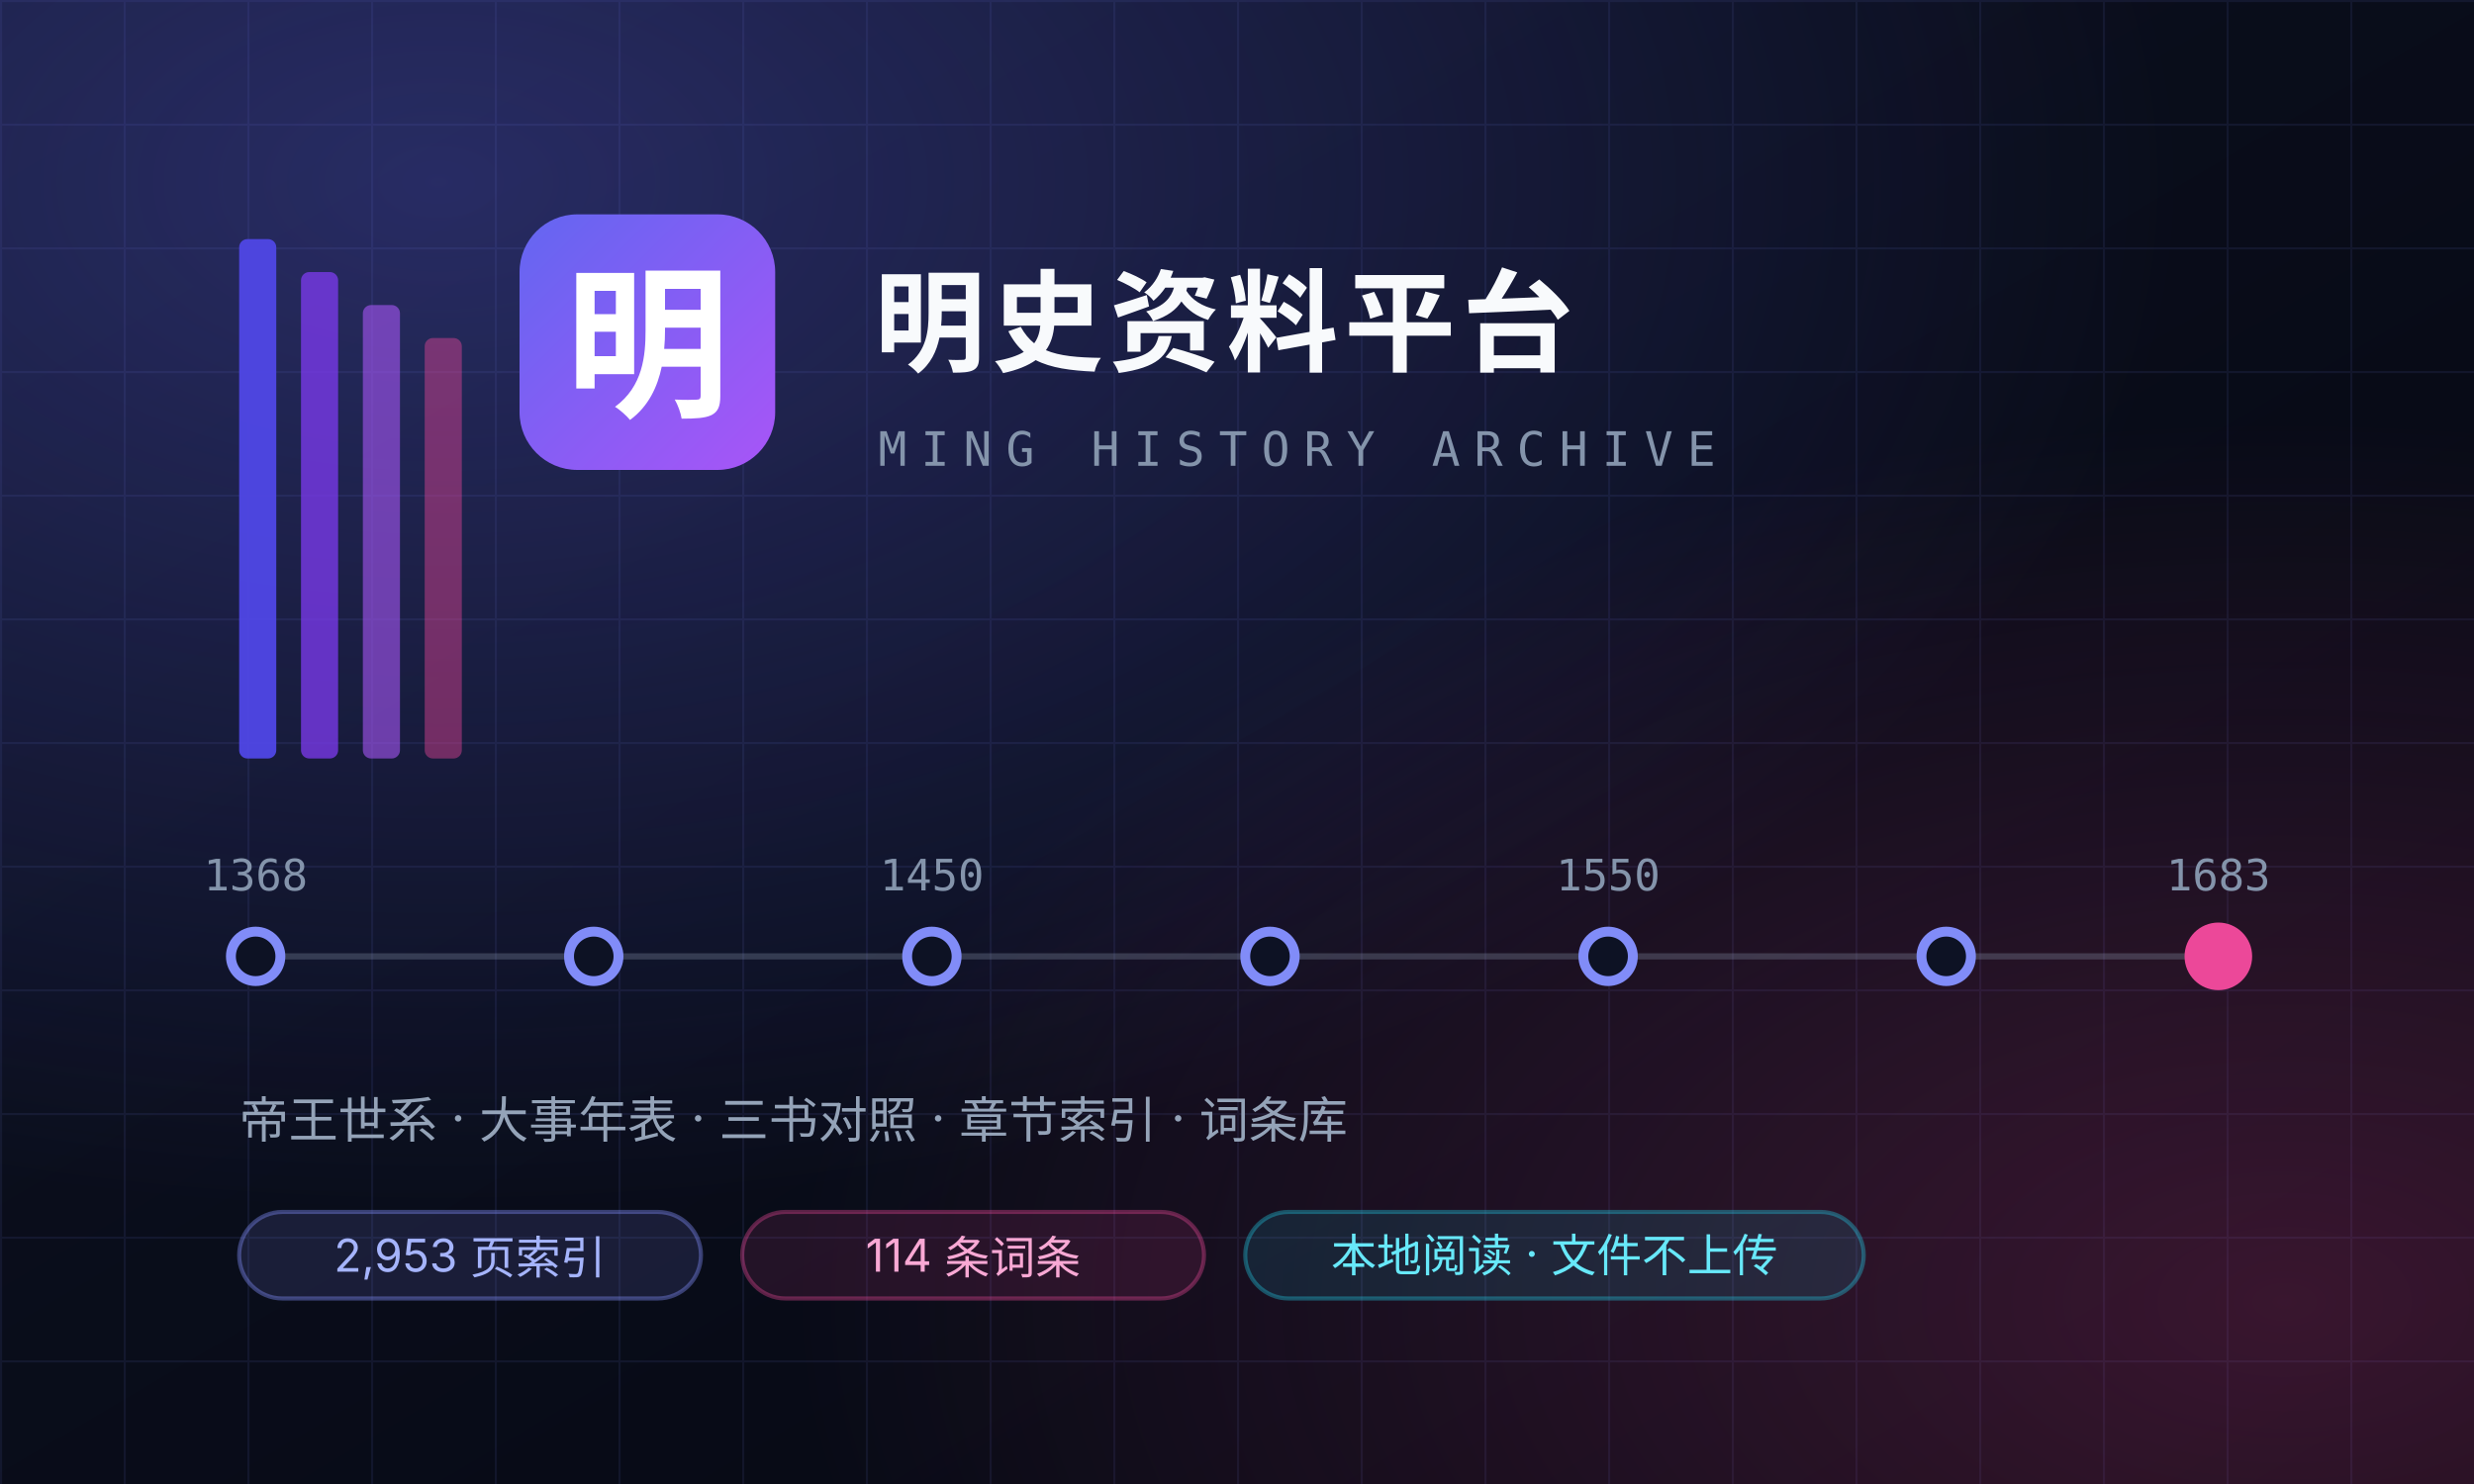
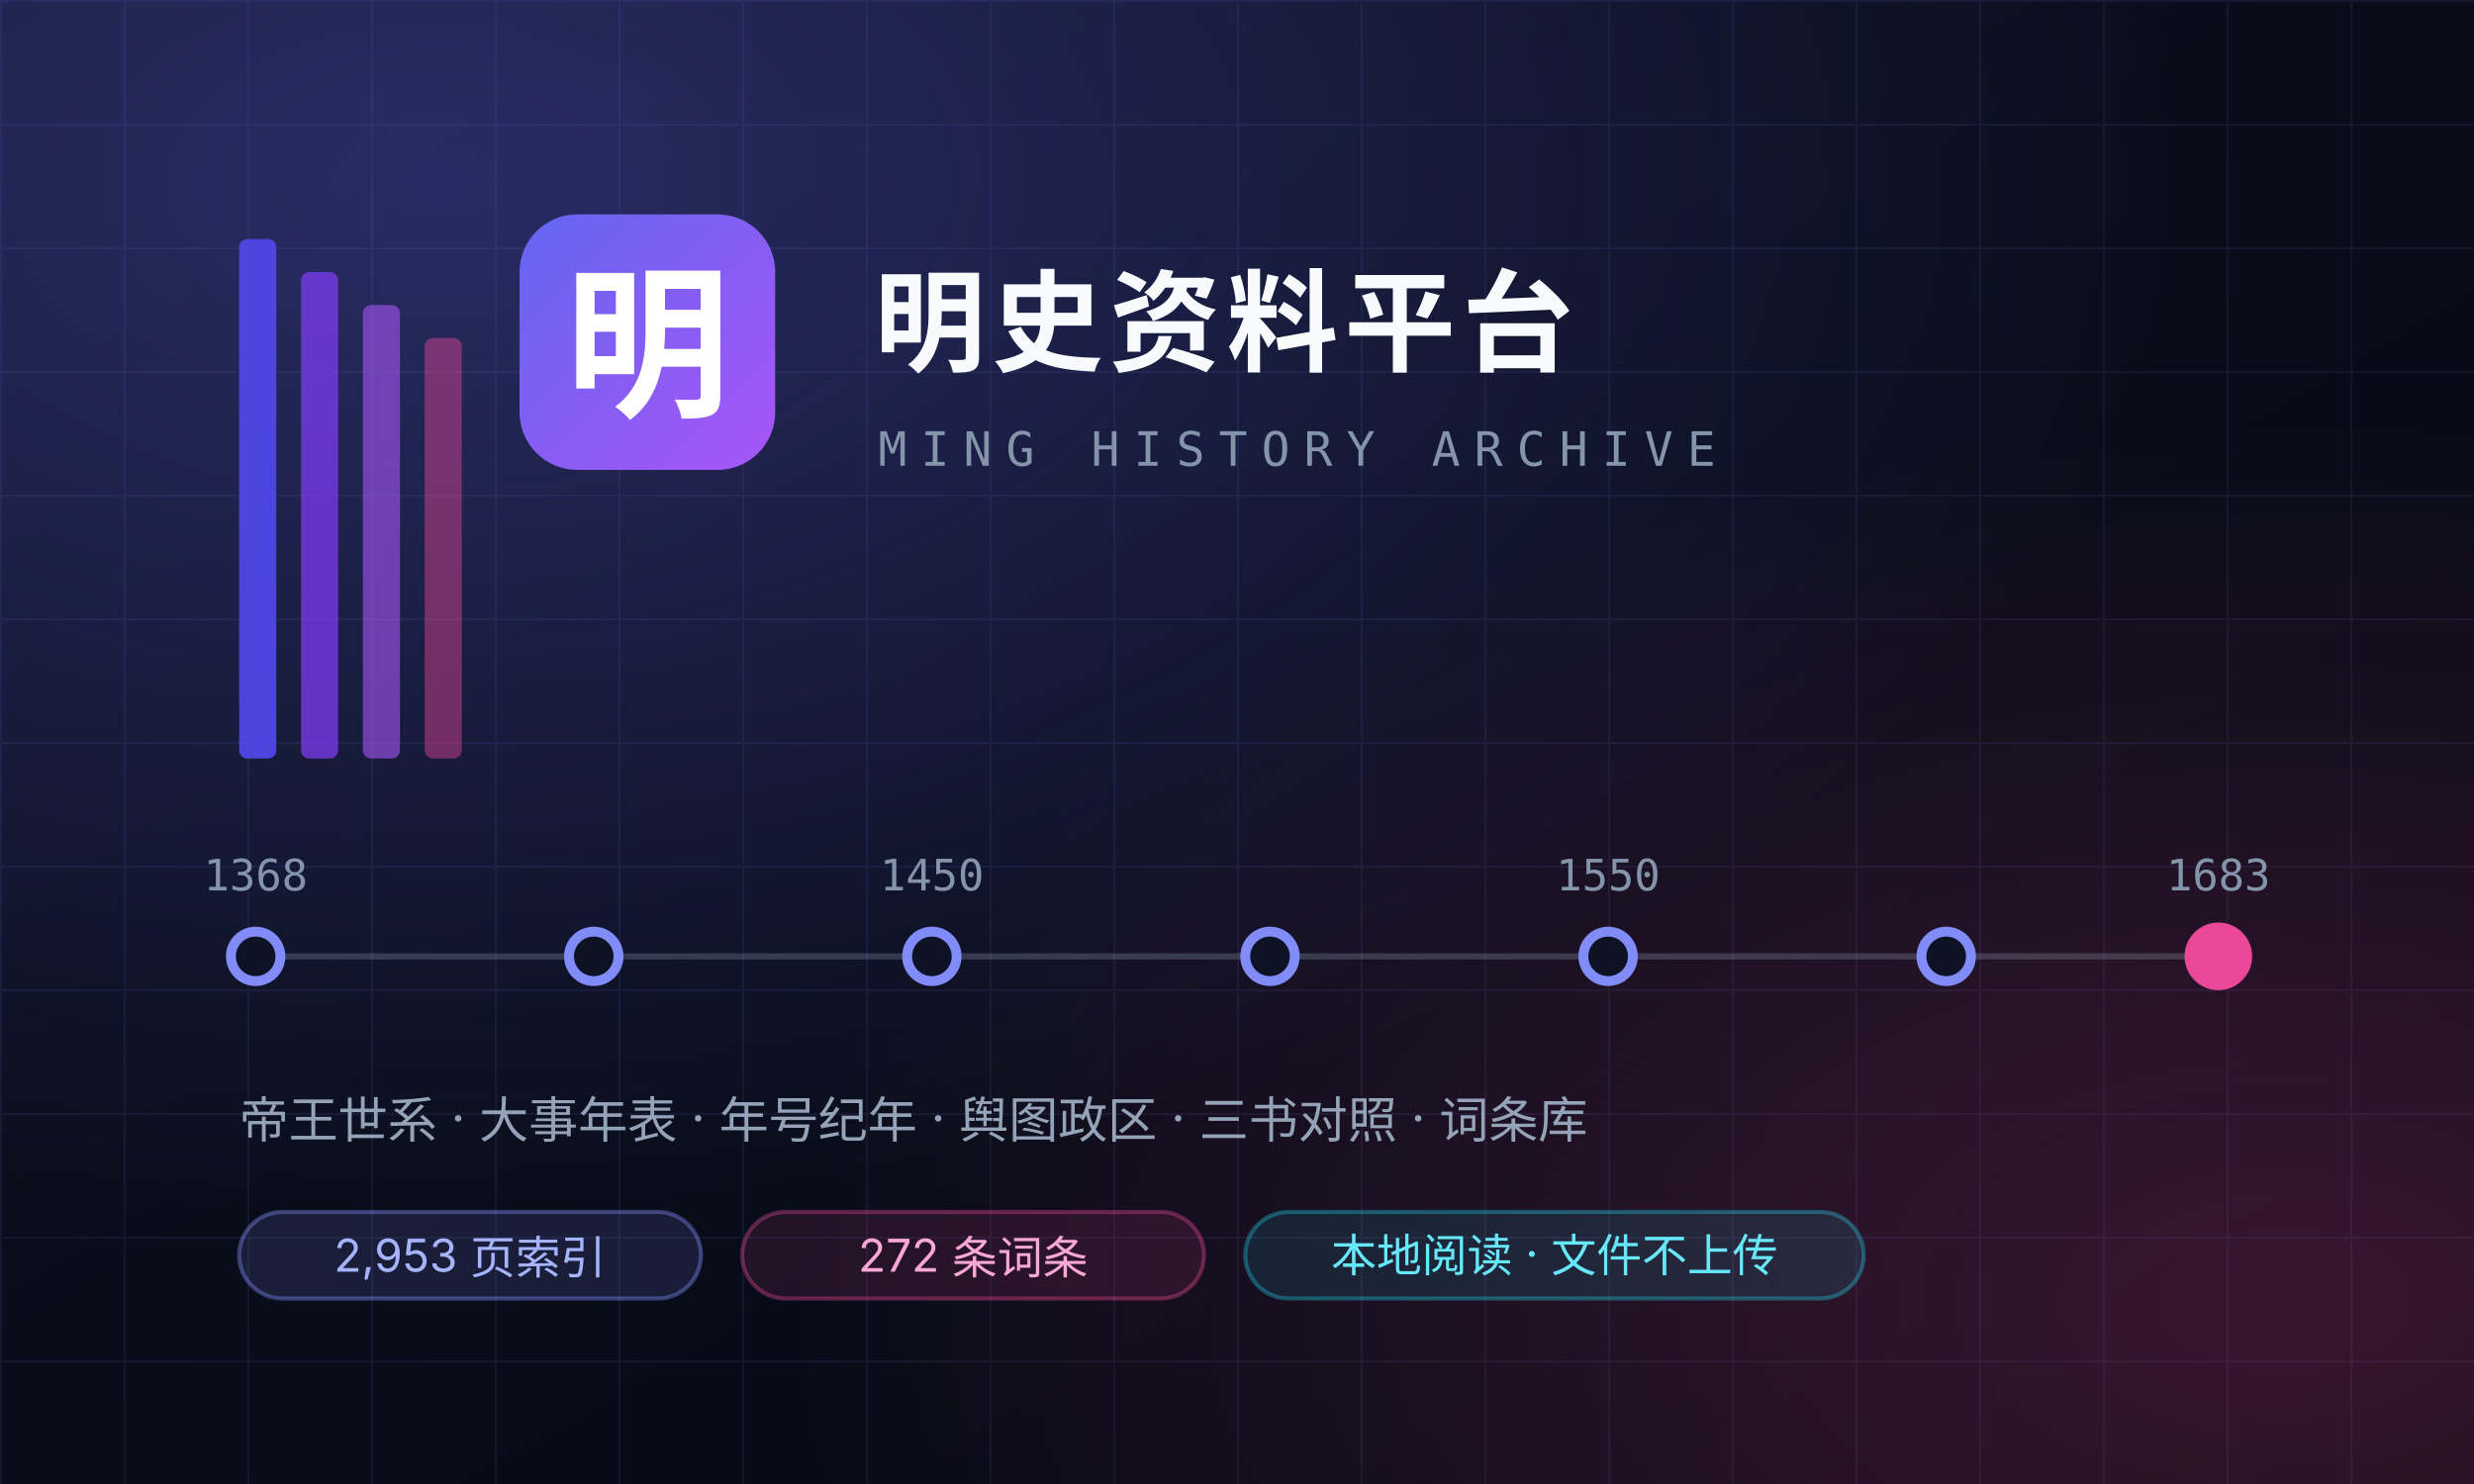
<svg xmlns="http://www.w3.org/2000/svg" viewBox="0 0 600 360" width="100%" height="100%" role="img" aria-label="明史资料平台封面">
  <defs>
    <linearGradient id="mgBg" x1="0%" y1="0%" x2="100%" y2="100%">
      <stop offset="0%" stop-color="#0d1224" />
      <stop offset="100%" stop-color="#05070f" />
    </linearGradient>
    <linearGradient id="mgAccent" x1="0%" y1="0%" x2="100%" y2="0%">
      <stop offset="0%" stop-color="#818cf8" />
      <stop offset="45%" stop-color="#a855f7" />
      <stop offset="100%" stop-color="#ec4899" />
    </linearGradient>
    <linearGradient id="mgSeal" x1="0%" y1="0%" x2="100%" y2="100%">
      <stop offset="0%" stop-color="#6366f1" />
      <stop offset="100%" stop-color="#a855f7" />
    </linearGradient>
    <pattern id="mgGrid" x="0" y="0" width="30" height="30" patternUnits="userSpaceOnUse">
      <path d="M 30 0 L 0 0 0 30" fill="none" stroke="rgba(129,140,248,0.09)" stroke-width="1" />
    </pattern>
    <radialGradient id="mgGlow" cx="18%" cy="12%" r="70%">
      <stop offset="0%" stop-color="rgba(99,102,241,0.32)" />
      <stop offset="100%" stop-color="rgba(99,102,241,0)" />
    </radialGradient>
    <radialGradient id="mgGlow2" cx="92%" cy="88%" r="60%">
      <stop offset="0%" stop-color="rgba(236,72,153,0.22)" />
      <stop offset="100%" stop-color="rgba(236,72,153,0)" />
    </radialGradient>
  </defs>
  <rect width="600" height="360" fill="url(#mgBg)" />
  <rect width="600" height="360" fill="url(#mgGrid)" />
  <rect width="600" height="360" fill="url(#mgGlow)" />
  <rect width="600" height="360" fill="url(#mgGlow2)" />
  <g transform="translate(58,58)" opacity="0.95">
    <rect x="0" y="0" width="9" height="126" rx="2" fill="#4f46e5" />
    <rect x="15" y="8" width="9" height="118" rx="2" fill="#7c3aed" opacity="0.8" />
    <rect x="30" y="16" width="9" height="110" rx="2" fill="#a855f7" opacity="0.62" />
    <rect x="45" y="24" width="9" height="102" rx="2" fill="#ec4899" opacity="0.45" />
  </g>
  <g transform="translate(126,52)">
    <rect width="62" height="62" rx="14" fill="url(#mgSeal)" />
    <text x="31" y="46" text-anchor="middle" font-family="Songti SC, SimSun, serif" font-size="40" font-weight="700" fill="#ffffff">明</text>
  </g>
  <text x="212" y="88" font-family="-apple-system, Segoe UI, PingFang SC, Microsoft YaHei, sans-serif" font-size="27" font-weight="700" fill="#f8fafc" letter-spacing="1.5">明史资料平台</text>
  <text x="213" y="113" font-family="ui-monospace, Menlo, Consolas, monospace" font-size="11.5" fill="#8494ab" letter-spacing="3.4">MING HISTORY ARCHIVE</text>
  <g transform="translate(58,232)">
    <line x1="0" y1="0" x2="484" y2="0" stroke="rgba(148,163,184,0.28)" stroke-width="1.5" />
    <line x1="0" y1="0" x2="484" y2="0" stroke="url(#mgAccent)" stroke-width="1.5" opacity="0.75" />
    <g fill="#0d1224" stroke="#818cf8" stroke-width="2.4">
      <circle cx="4" cy="0" r="6" />
      <circle cx="86" cy="0" r="6" />
      <circle cx="168" cy="0" r="6" />
      <circle cx="250" cy="0" r="6" />
      <circle cx="332" cy="0" r="6" />
      <circle cx="414" cy="0" r="6" />
    </g>
    <circle cx="480" cy="0" r="7" fill="#ec4899" stroke="#ec4899" stroke-width="2.4" />
    <g font-family="ui-monospace, Menlo, Consolas, monospace" font-size="10.5" fill="#8494ab" text-anchor="middle">
      <text x="4" y="-16">1368</text>
      <text x="168" y="-16">1450</text>
      <text x="332" y="-16">1550</text>
      <text x="480" y="-16">1683</text>
    </g>
  </g>
  <g transform="translate(58,276)">
    <g font-family="-apple-system, Segoe UI, PingFang SC, Microsoft YaHei, sans-serif" font-size="12" fill="#94a3b8">
-       <text x="0" y="0">帝王世系 · 大事年表 · 三书对照 · 章节索引 · 词条库</text>
+       <text x="0" y="0">帝王世系 · 大事年表 · 年号纪年 · 舆图政区 · 三书对照 · 词条库</text>
    </g>
    <g transform="translate(0,18)">
      <rect x="0" y="0" width="112" height="21" rx="10.5" fill="rgba(129,140,248,0.14)" stroke="rgba(129,140,248,0.4)" stroke-width="1" />
      <text x="56" y="14.5" text-anchor="middle" font-family="-apple-system, Segoe UI, PingFang SC, sans-serif" font-size="11" fill="#a5b4fc">2,953 页索引</text>
      <rect x="122" y="0" width="112" height="21" rx="10.5" fill="rgba(236,72,153,0.12)" stroke="rgba(236,72,153,0.36)" stroke-width="1" />
-       <text x="178" y="14.5" text-anchor="middle" font-family="-apple-system, Segoe UI, PingFang SC, sans-serif" font-size="11" fill="#f9a8d4">114 条词条</text>
+       <text x="178" y="14.5" text-anchor="middle" font-family="-apple-system, Segoe UI, PingFang SC, sans-serif" font-size="11" fill="#f9a8d4">272 条词条</text>
      <rect x="244" y="0" width="150" height="21" rx="10.5" fill="rgba(34,211,238,0.11)" stroke="rgba(34,211,238,0.34)" stroke-width="1" />
      <text x="319" y="14.5" text-anchor="middle" font-family="-apple-system, Segoe UI, PingFang SC, sans-serif" font-size="11" fill="#67e8f9">本地阅读 · 文件不上传</text>
    </g>
  </g>
</svg>
